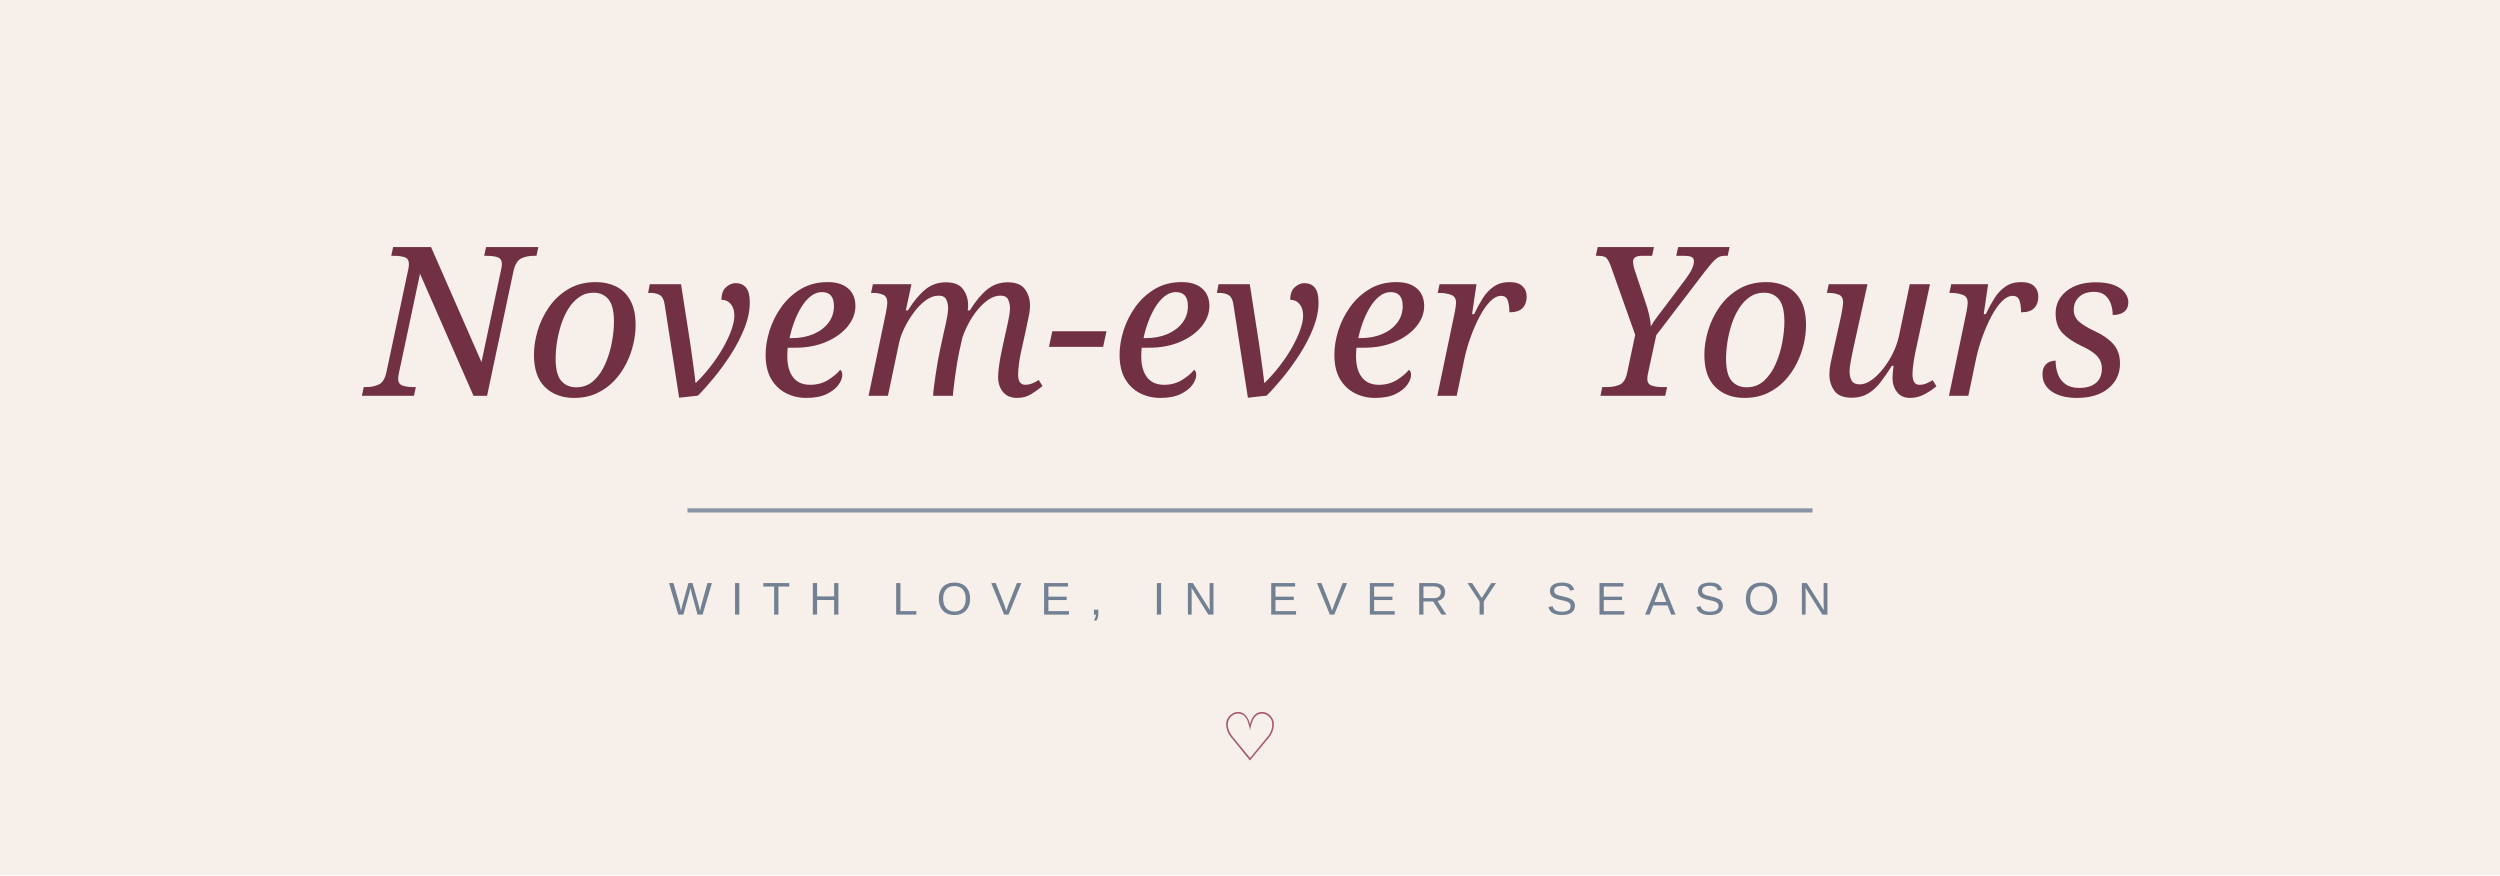
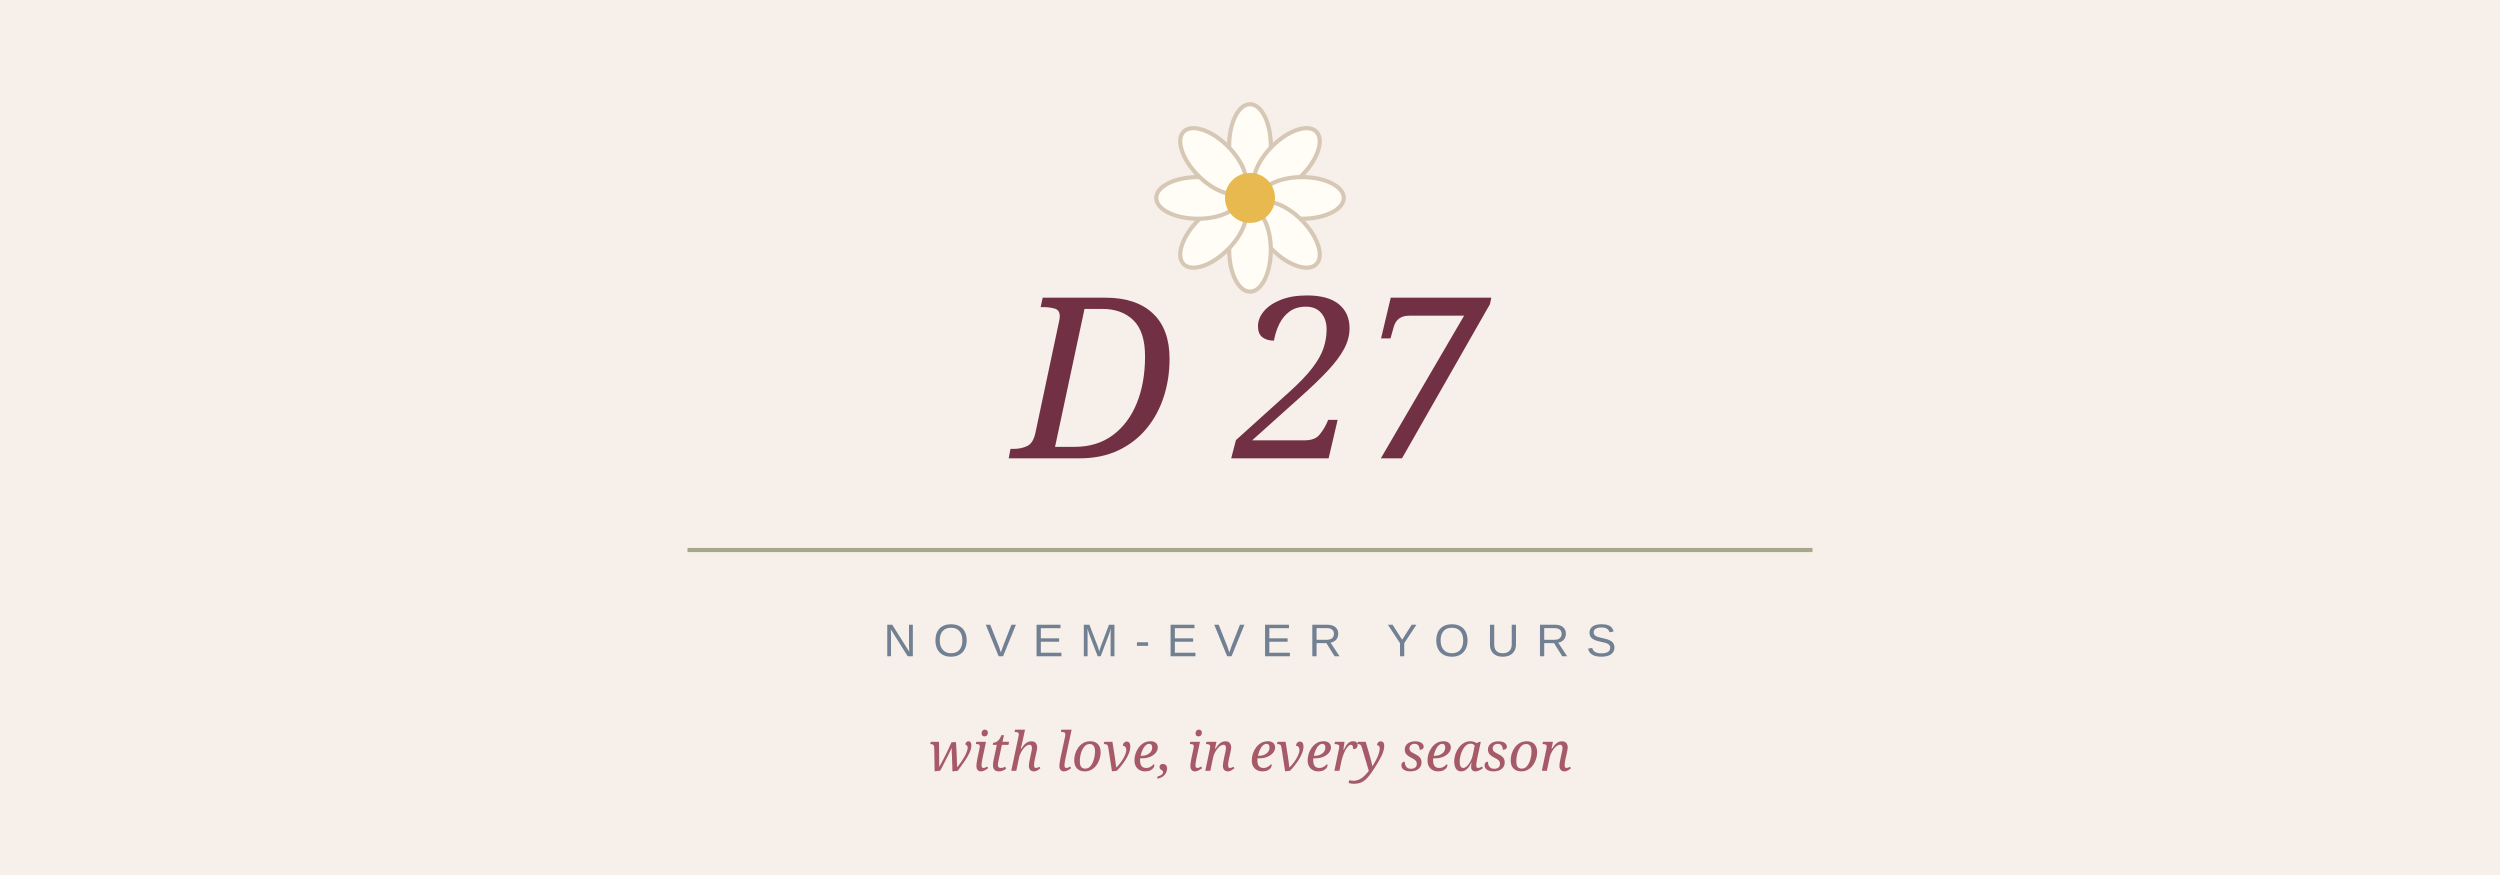
<svg xmlns="http://www.w3.org/2000/svg" width="1200" height="420" viewBox="0 0 1200 420">
  <rect width="1200" height="420" fill="#F7F0EA" />
-   <text x="600" y="190" text-anchor="middle" fill="#713044" font-family="Georgia,serif" font-style="italic" font-size="100">Novem-ever Yours</text>
-   <path d="M330 245H870" stroke="#8794A3" stroke-width="2" />
-   <text x="600" y="295" text-anchor="middle" fill="#718092" font-family="Arial,sans-serif" font-size="22" letter-spacing="9">WITH LOVE, IN EVERY SEASON</text>
-   <text x="600" y="365" text-anchor="middle" fill="#A65A68" font-family="Georgia,serif" font-size="32">♡</text>
+   <g transform="translate(600 95)">
+     <g fill="#FFFDF6" stroke="#D7C8B5" stroke-width="2">
+       <ellipse cx="0" cy="-25" rx="10" ry="20" />
+       <ellipse cx="0" cy="-25" rx="10" ry="20" transform="rotate(45)" />
+       <ellipse cx="0" cy="-25" rx="10" ry="20" transform="rotate(90)" />
+       <ellipse cx="0" cy="-25" rx="10" ry="20" transform="rotate(135)" />
+       <ellipse cx="0" cy="-25" rx="10" ry="20" transform="rotate(180)" />
+       <ellipse cx="0" cy="-25" rx="10" ry="20" transform="rotate(225)" />
+       <ellipse cx="0" cy="-25" rx="10" ry="20" transform="rotate(270)" />
+       <ellipse cx="0" cy="-25" rx="10" ry="20" transform="rotate(315)" />
+     </g>
+     <circle r="12" fill="#E7B94F" />
+   </g>
+   <text x="600" y="220" text-anchor="middle" fill="#713044" font-family="Georgia,serif" font-style="italic" font-size="108">D 27</text>
+   <path d="M330 264H870" stroke="#A6A88B" stroke-width="2" />
+   <text x="600" y="315" text-anchor="middle" fill="#718092" font-family="Arial,sans-serif" font-size="22" letter-spacing="8">NOVEM-EVER YOURS</text>
+   <text x="600" y="370" text-anchor="middle" fill="#A65A68" font-family="Georgia,serif" font-style="italic" font-size="26">with love, in every season</text>
</svg>
